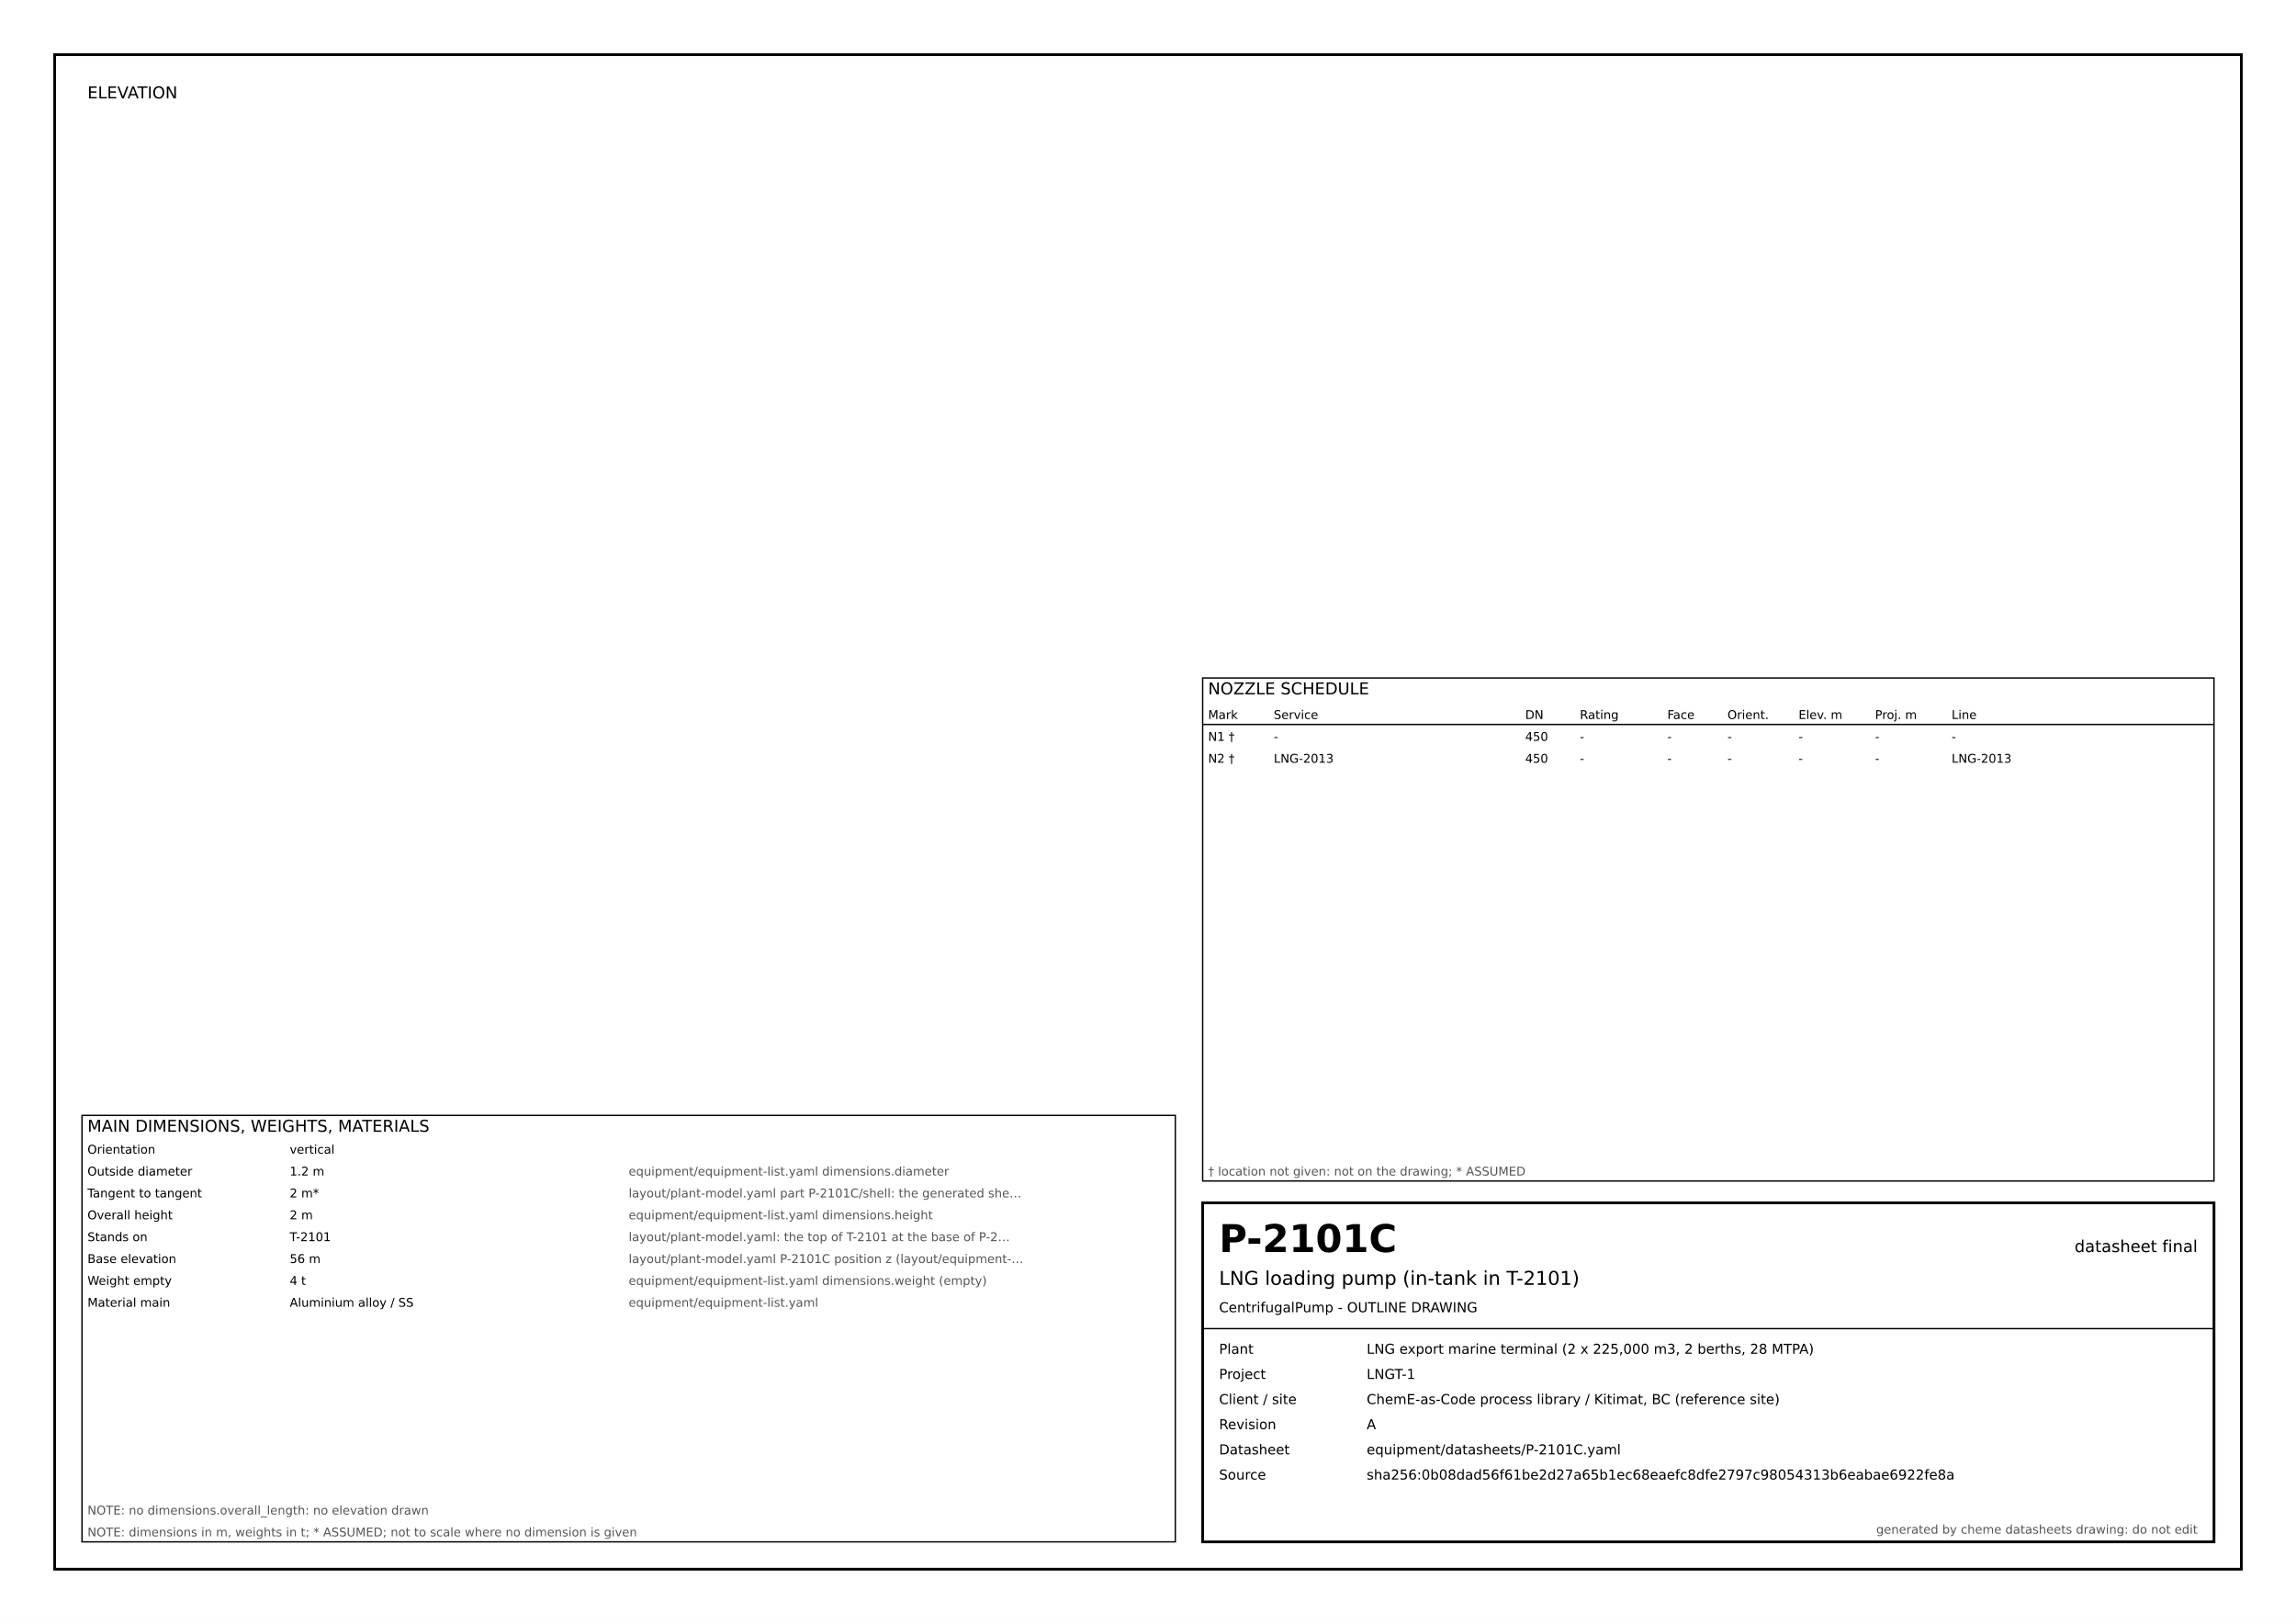
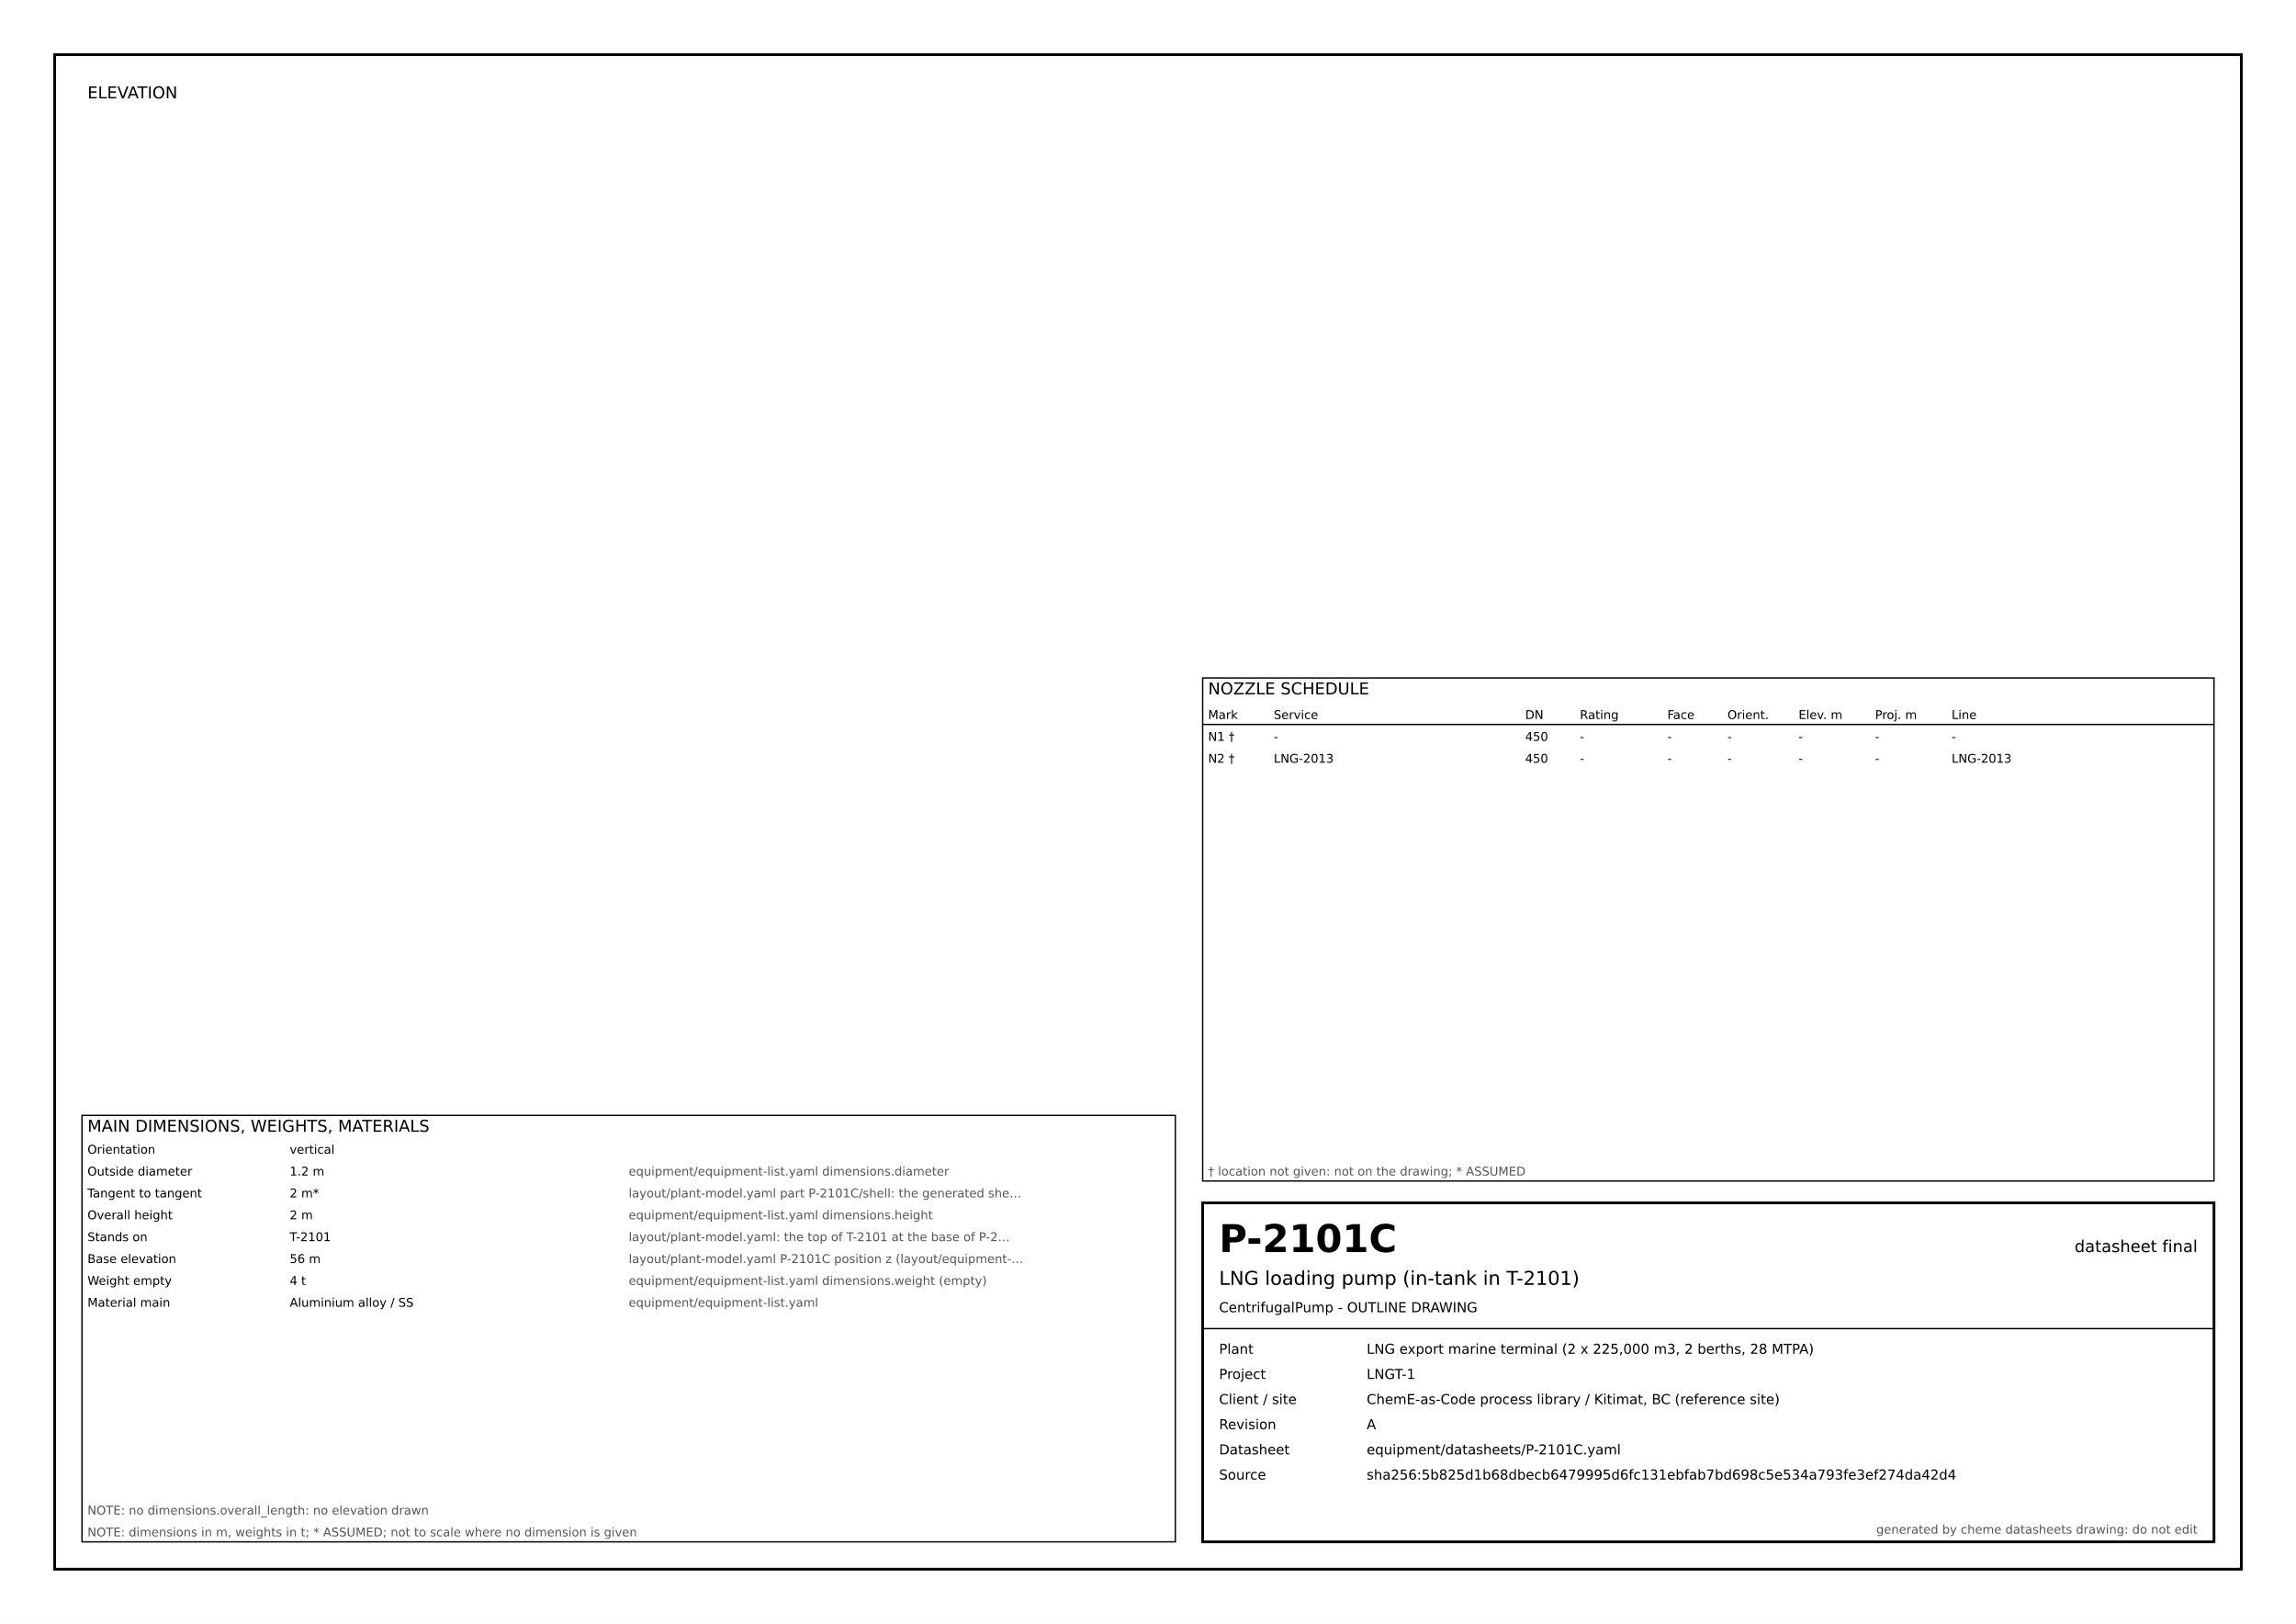
<svg xmlns="http://www.w3.org/2000/svg" width="420mm" height="297mm" viewBox="0 0 420 297">
  <style>
.frame{fill:none;stroke:#000;stroke-width:0.5}
.thin{fill:none;stroke:#000;stroke-width:0.25}
.outline{fill:#fff;stroke:#000;stroke-width:0.5}
.hidden{fill:none;stroke:#000;stroke-width:0.25;stroke-dasharray:1.5 1}
.centre{fill:none;stroke:#555;stroke-width:0.18;stroke-dasharray:4 1 1 1}
.tl{fill:none;stroke:#555;stroke-width:0.18;stroke-dasharray:2 1}
.dim{fill:none;stroke:#1f4e79;stroke-width:0.18}
.nozzle{fill:#fff;stroke:#b71c1c;stroke-width:0.35}
.section{fill:none;stroke:#2e7d32;stroke-width:0.25;stroke-dasharray:2 1}
text{font-family:'DejaVu Sans',Arial,Helvetica,sans-serif;fill:#000}
.t2{font-size:2.2px}.t25{font-size:2.5px}.t3{font-size:3px}.t35{font-size:3.5px}
.t5{font-size:5px;font-weight:bold}.t7{font-size:7px;font-weight:bold}
.dimt{font-size:2.3px;fill:#1f4e79}.nt{font-size:2.3px;fill:#b71c1c}
.note{font-size:2.2px;fill:#555}
.draft{font-size:40px;font-weight:bold;fill:#c62828;fill-opacity:0.12}
</style>
  <rect x="0" y="0" width="420" height="297" fill="#fff" />
  <rect x="10" y="10" width="400" height="277" class="frame" />
  <text x="16" y="18" class="t3" text-anchor="start">ELEVATION</text>
  <text x="221" y="127" class="t3" text-anchor="start">NOZZLE SCHEDULE</text>
  <text x="221" y="131.5" class="t2" text-anchor="start">Mark</text>
  <text x="233" y="131.5" class="t2" text-anchor="start">Service</text>
  <text x="279" y="131.5" class="t2" text-anchor="start">DN</text>
  <text x="289" y="131.5" class="t2" text-anchor="start">Rating</text>
  <text x="305" y="131.5" class="t2" text-anchor="start">Face</text>
  <text x="316" y="131.5" class="t2" text-anchor="start">Orient.</text>
  <text x="329" y="131.5" class="t2" text-anchor="start">Elev. m</text>
  <text x="343" y="131.5" class="t2" text-anchor="start">Proj. m</text>
  <text x="357" y="131.5" class="t2" text-anchor="start">Line</text>
  <line x1="220" y1="132.5" x2="405" y2="132.5" class="thin" />
  <text x="221" y="135.5" class="t2" text-anchor="start">N1 †</text>
  <text x="233" y="135.5" class="t2" text-anchor="start">-</text>
  <text x="279" y="135.5" class="t2" text-anchor="start">450</text>
  <text x="289" y="135.5" class="t2" text-anchor="start">-</text>
  <text x="305" y="135.5" class="t2" text-anchor="start">-</text>
  <text x="316" y="135.5" class="t2" text-anchor="start">-</text>
  <text x="329" y="135.5" class="t2" text-anchor="start">-</text>
  <text x="343" y="135.5" class="t2" text-anchor="start">-</text>
  <text x="357" y="135.5" class="t2" text-anchor="start">-</text>
  <text x="221" y="139.5" class="t2" text-anchor="start">N2 †</text>
  <text x="233" y="139.5" class="t2" text-anchor="start">LNG-2013</text>
  <text x="279" y="139.5" class="t2" text-anchor="start">450</text>
  <text x="289" y="139.5" class="t2" text-anchor="start">-</text>
  <text x="305" y="139.5" class="t2" text-anchor="start">-</text>
  <text x="316" y="139.5" class="t2" text-anchor="start">-</text>
  <text x="329" y="139.5" class="t2" text-anchor="start">-</text>
  <text x="343" y="139.5" class="t2" text-anchor="start">-</text>
  <text x="357" y="139.5" class="t2" text-anchor="start">LNG-2013</text>
  <text x="221" y="215" class="note" text-anchor="start">† location not given: not on the drawing; * ASSUMED</text>
  <rect x="220" y="124" width="185" height="92" class="thin" />
  <text x="16" y="207" class="t3" text-anchor="start">MAIN DIMENSIONS, WEIGHTS, MATERIALS</text>
  <text x="16" y="211" class="t2" text-anchor="start">Orientation</text>
  <text x="53" y="211" class="t2" text-anchor="start">vertical</text>
  <text x="115" y="211" class="note" text-anchor="start" />
  <text x="16" y="215" class="t2" text-anchor="start">Outside diameter</text>
  <text x="53" y="215" class="t2" text-anchor="start">1.2 m</text>
  <text x="115" y="215" class="note" text-anchor="start">equipment/equipment-list.yaml dimensions.diameter</text>
  <text x="16" y="219" class="t2" text-anchor="start">Tangent to tangent</text>
  <text x="53" y="219" class="t2" text-anchor="start">2 m*</text>
  <text x="115" y="219" class="note" text-anchor="start">layout/plant-model.yaml part P-2101C/shell: the generated she…</text>
  <text x="16" y="223" class="t2" text-anchor="start">Overall height</text>
  <text x="53" y="223" class="t2" text-anchor="start">2 m</text>
  <text x="115" y="223" class="note" text-anchor="start">equipment/equipment-list.yaml dimensions.height</text>
  <text x="16" y="227" class="t2" text-anchor="start">Stands on</text>
  <text x="53" y="227" class="t2" text-anchor="start">T-2101</text>
  <text x="115" y="227" class="note" text-anchor="start">layout/plant-model.yaml: the top of T-2101 at the base of P-2…</text>
  <text x="16" y="231" class="t2" text-anchor="start">Base elevation</text>
  <text x="53" y="231" class="t2" text-anchor="start">56 m</text>
  <text x="115" y="231" class="note" text-anchor="start">layout/plant-model.yaml P-2101C position z (layout/equipment-…</text>
  <text x="16" y="235" class="t2" text-anchor="start">Weight empty</text>
  <text x="53" y="235" class="t2" text-anchor="start">4 t</text>
  <text x="115" y="235" class="note" text-anchor="start">equipment/equipment-list.yaml dimensions.weight (empty)</text>
  <text x="16" y="239" class="t2" text-anchor="start">Material main</text>
  <text x="53" y="239" class="t2" text-anchor="start">Aluminium alloy / SS</text>
  <text x="115" y="239" class="note" text-anchor="start">equipment/equipment-list.yaml</text>
  <text x="16" y="277" class="note" text-anchor="start">NOTE: no dimensions.overall_length: no elevation drawn</text>
  <text x="16" y="281" class="note" text-anchor="start">NOTE: dimensions in m, weights in t; * ASSUMED; not to scale where no dimension is given</text>
  <rect x="15" y="204" width="200" height="78" class="thin" />
  <rect x="220" y="220" width="185" height="62" class="frame" />
  <text x="223" y="229" class="t7" text-anchor="start">P-2101C</text>
  <text x="223" y="235" class="t35" text-anchor="start">LNG loading pump (in-tank in T-2101)</text>
  <text x="223" y="240" class="t25" text-anchor="start">CentrifugalPump - OUTLINE DRAWING</text>
  <line x1="220" y1="243" x2="405" y2="243" class="thin" />
  <text x="223" y="247.6" class="t25" text-anchor="start">Plant</text>
  <text x="250" y="247.6" class="t25" text-anchor="start">LNG export marine terminal (2 x 225,000 m3, 2 berths, 28 MTPA)</text>
  <text x="223" y="252.2" class="t25" text-anchor="start">Project</text>
  <text x="250" y="252.2" class="t25" text-anchor="start">LNGT-1</text>
  <text x="223" y="256.8" class="t25" text-anchor="start">Client / site</text>
  <text x="250" y="256.8" class="t25" text-anchor="start">ChemE-as-Code process library / Kitimat, BC (reference site)</text>
  <text x="223" y="261.4" class="t25" text-anchor="start">Revision</text>
  <text x="250" y="261.4" class="t25" text-anchor="start">A</text>
  <text x="223" y="266" class="t25" text-anchor="start">Datasheet</text>
  <text x="250" y="266" class="t25" text-anchor="start">equipment/datasheets/P-2101C.yaml</text>
  <text x="223" y="270.6" class="t25" text-anchor="start">Source</text>
-   <text x="250" y="270.6" class="t25" text-anchor="start">sha256:0b08dad56f61be2d27a65b1ec68eaefc8dfe2797c98054313b6eabae6922fe8a</text>
+   <text x="250" y="270.6" class="t25" text-anchor="start">sha256:5b825d1b68dbecb6479995d6fc131ebfab7bd698c5e534a793fe3ef274da42d4</text>
  <text x="402" y="229" class="t3" text-anchor="end">datasheet final</text>
  <text x="402" y="280.5" class="note" text-anchor="end">generated by cheme datasheets drawing: do not edit</text>
</svg>
